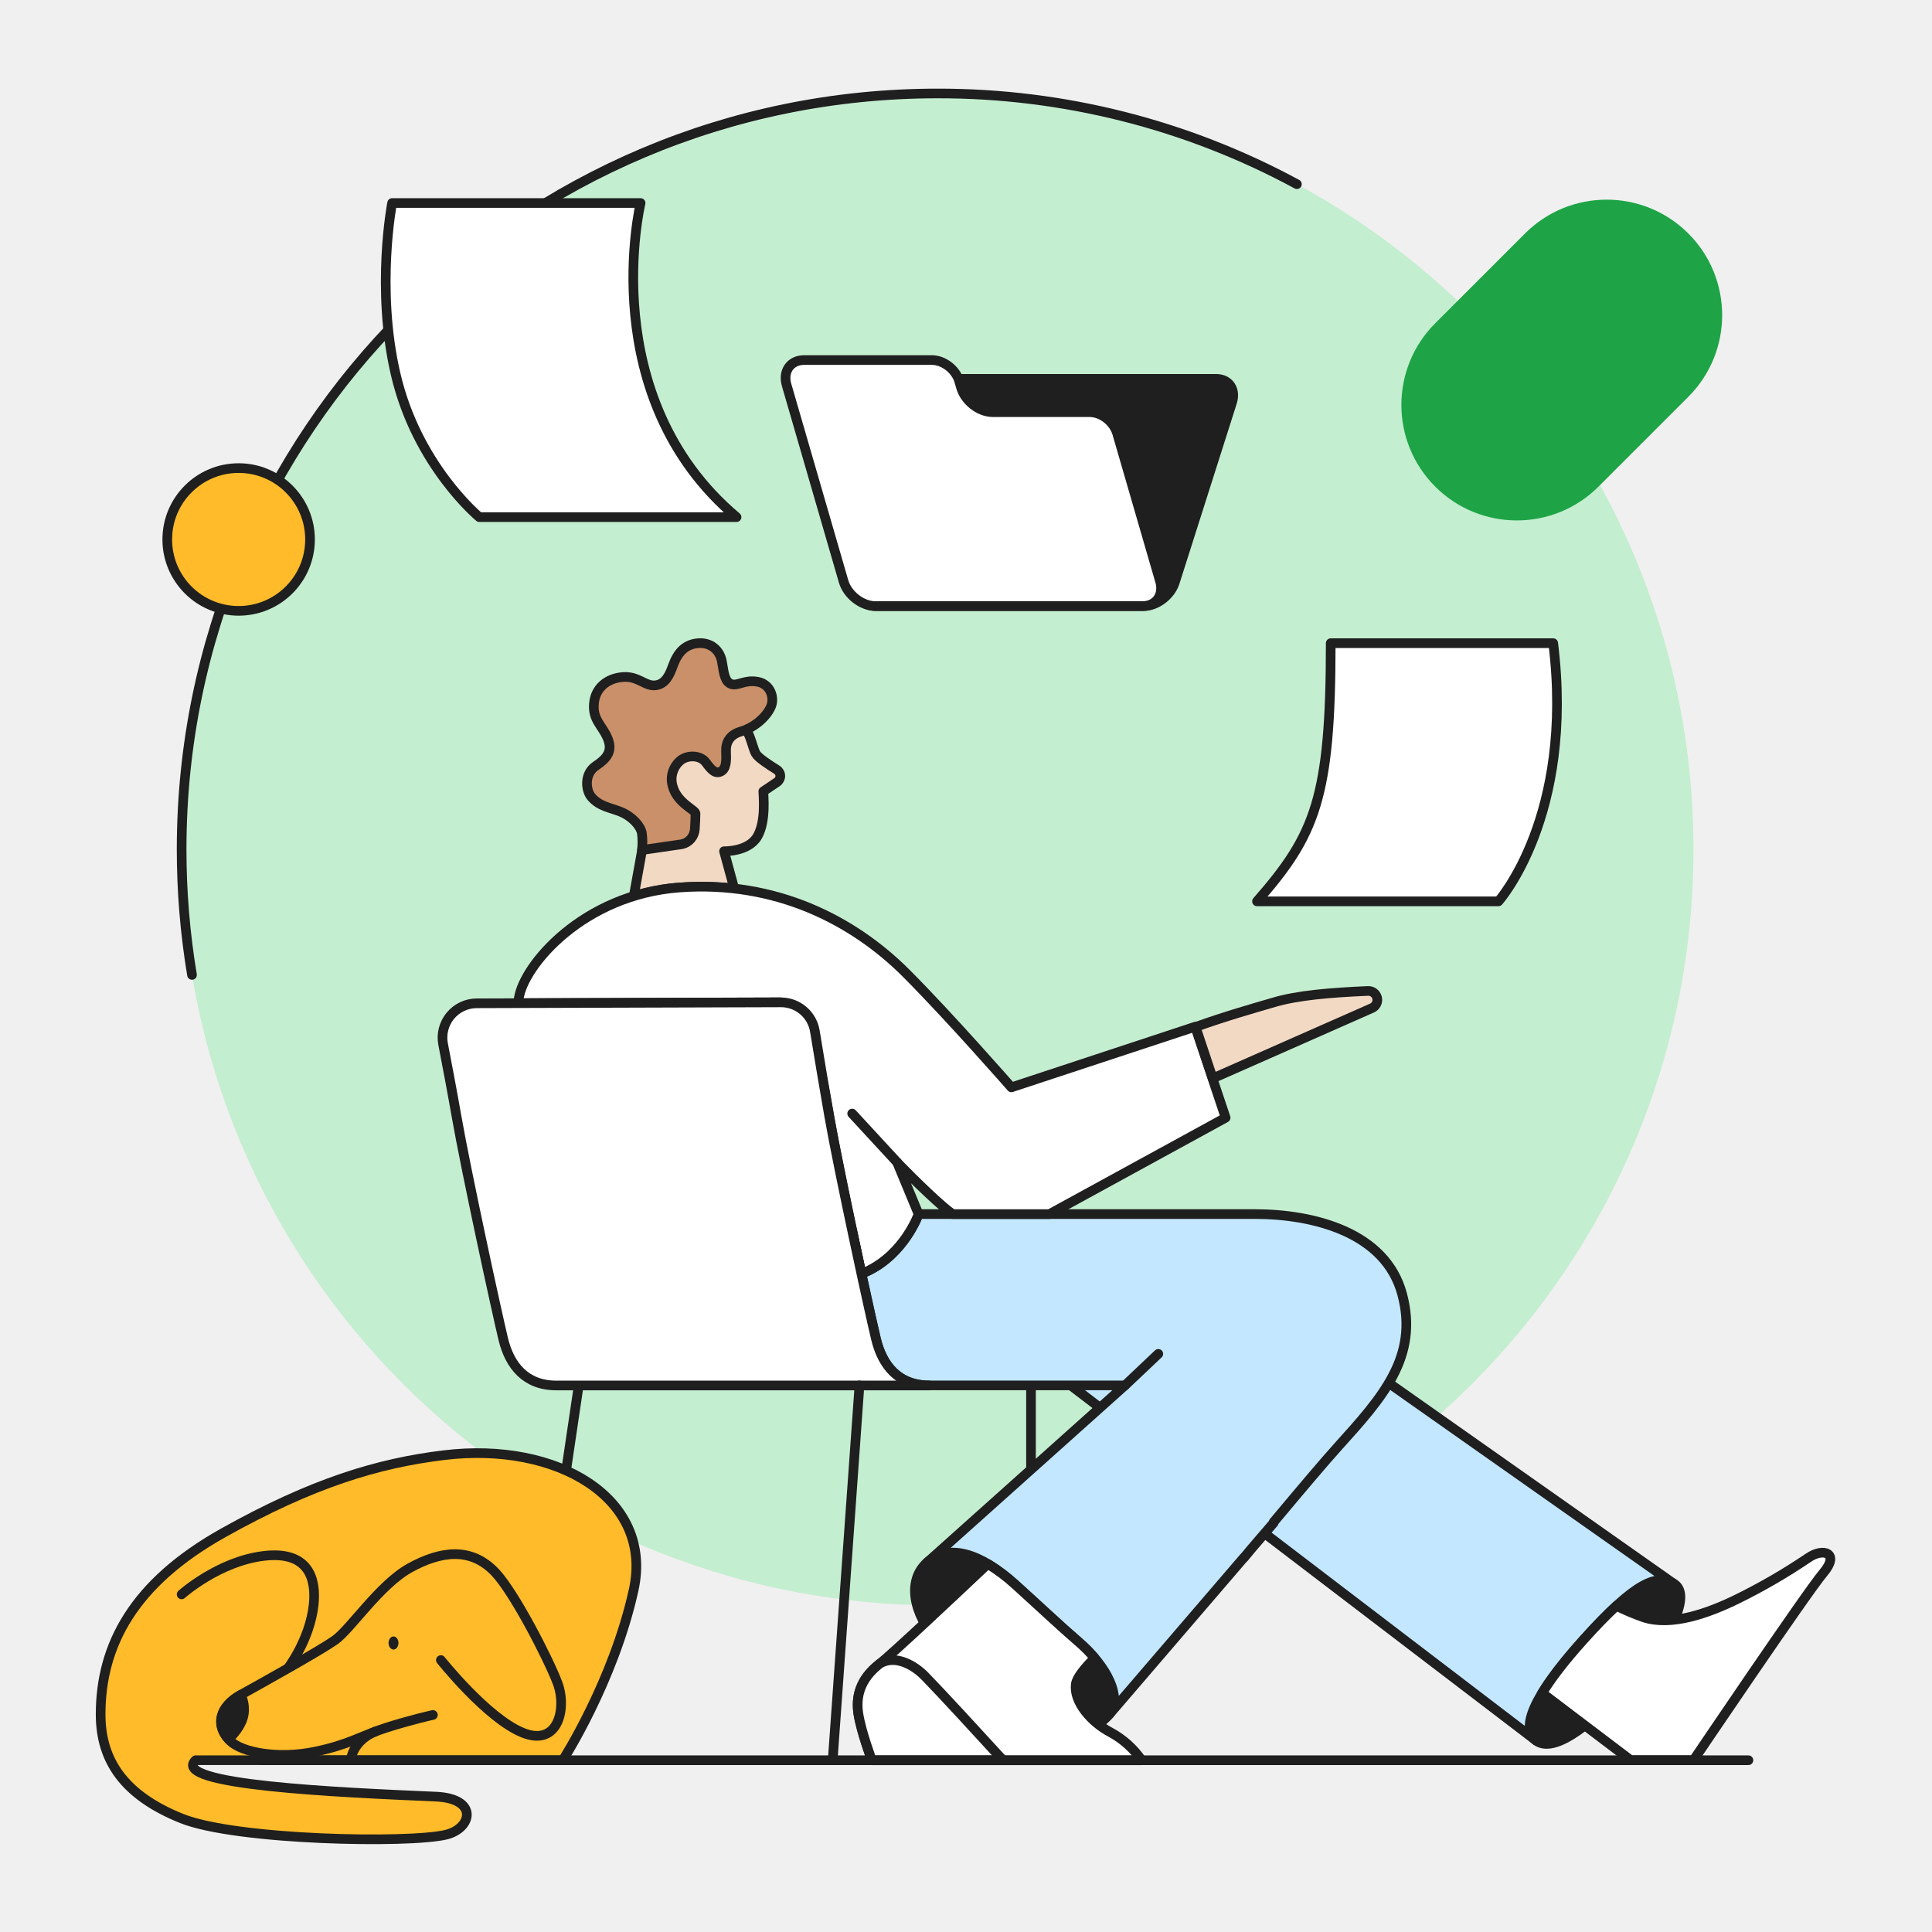
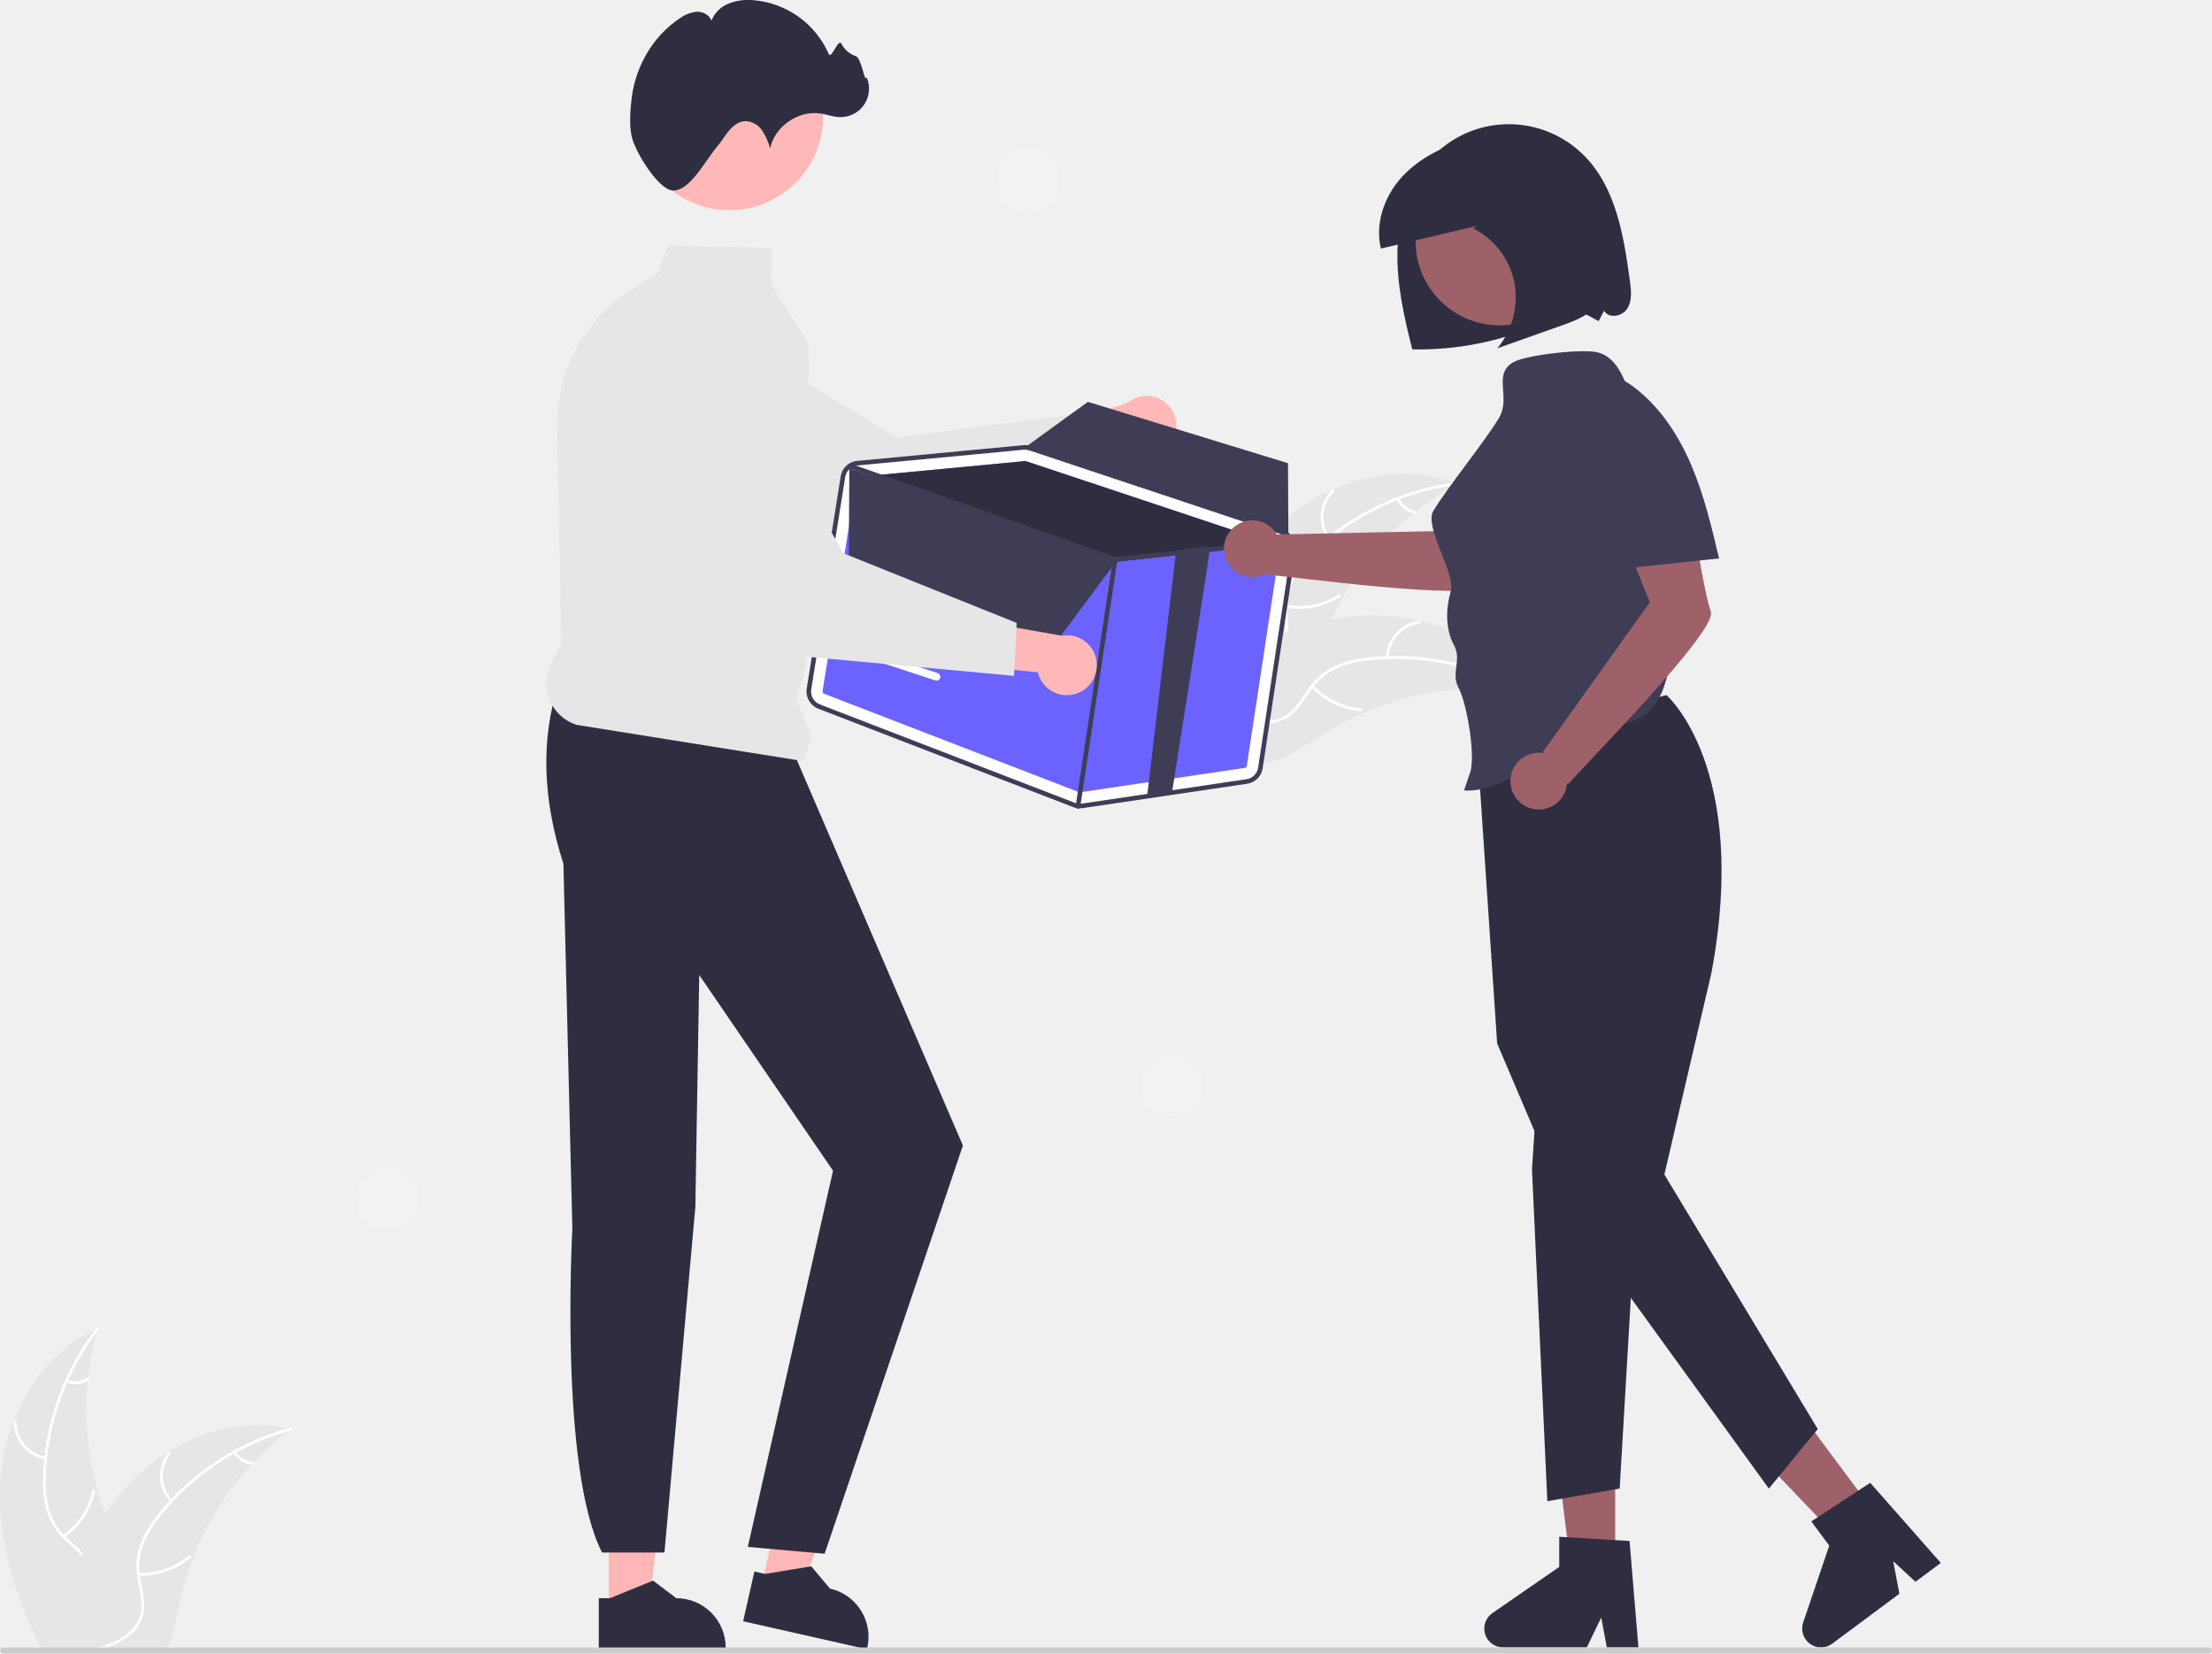
- <svg xmlns="http://www.w3.org/2000/svg" viewBox="0 0 200 200" fill="none">
-   <path d="M97.055 166.183c43.219 0 78.254-35.035 78.254-78.253 0-43.219-35.035-78.254-78.254-78.254-43.218 0-78.253 35.035-78.253 78.254 0 43.218 35.035 78.253 78.254 78.253z" fill="#C4EED0" />
-   <path d="M106.729 143.417v38.802M59.91 143.417l-5.756 38.802" stroke="#1F1F1F" stroke-linecap="round" stroke-linejoin="round" />
-   <path d="M163.878 169.791c5.541-6.176 7.637-6.793 9.361-5.869 1.724.924.37 4.865-4.445 10.161-4.814 5.297-8.175 7.33-9.79 6.097-1.615-1.234-.415-4.497 4.874-10.389z" fill="#1F1F1F" stroke="#1F1F1F" stroke-linecap="round" stroke-linejoin="round" />
-   <path d="M163.878 169.791c5.54-6.176 7.637-6.793 9.361-5.869l-51.174-36.026-15.336 12.38 52.284 39.904c-1.615-1.234-.424-4.496 4.865-10.389z" fill="#C2E7FF" stroke="#1F1F1F" stroke-linecap="round" stroke-linejoin="round" />
-   <path d="M19.876 100.924a78.892 78.892 0 0 1-1.074-12.996c0-43.219 35.035-78.252 78.254-78.252a77.903 77.903 0 0 1 37.198 9.389" stroke="#1F1F1F" stroke-linecap="round" stroke-linejoin="round" />
-   <path d="M66.66 86.943l-1.053 5.826a21.23 21.23 0 0 1 4.728-.893 30.14 30.14 0 0 1 5.672.108l-1.053-3.865s2.505.081 3.448-1.519c.926-1.57.616-4.31.616-4.68l1.41-.947a.768.768 0 0 0-.019-1.297c-.85-.533-1.928-1.231-2.17-1.666-.406-.719-.541-2.393-1.93-3.9-1.93-2.093-4.763-2.134-7.222-1.272-2.46.86-4.844 2.833-4.598 6.159.185 2.407 1.318 5 1.94 6.252.258.525.338 1.12.23 1.694z" fill="#F2D9C4" stroke="#1F1F1F" stroke-linecap="round" stroke-linejoin="round" />
-   <path d="M95.954 161.767c2.222-1.985 5.444-1.085 9.191 2.3 2.338 2.115 4.707 4.343 6.47 5.857 3.12 2.682 4.702 6.008 3.059 7.732-1.642 1.724-3.148 1.468-6.917 0-3.546-1.378-8.101-4.776-10.701-7.732-2.6-2.955-3.134-6.34-1.102-8.157z" fill="#1F1F1F" stroke="#1F1F1F" stroke-linecap="round" stroke-linejoin="round" />
-   <path d="M145.157 133.993c-1.724-6.465-9.237-8.313-15.272-8.313H95.091s-1.417 4.064-5.297 5.913c-.201.096-.407.185-.613.27.686 3.148 1.261 5.741 1.506 6.75.667 2.778 2.337 4.802 5.511 4.802h20.261l-20.505 18.352c2.222-1.986 5.444-1.085 9.19 2.3 2.339 2.115 4.708 4.342 6.471 5.857 3.016 2.593 4.592 5.785 3.213 7.552l13.935-16.232v.026l.798-.963 2.289-2.666v-.078c2.835-3.394 5.311-6.317 6.654-7.804 4.62-5.113 8.377-9.298 6.653-15.766z" fill="#C2E7FF" stroke="#1F1F1F" stroke-linecap="round" stroke-linejoin="round" />
-   <path d="M95.09 125.68l-2.222-5.358s2.593 2.71 4.804 4.619c.304.261.619.509.947.741h10.024a47732.78 47732.78 0 0 1 18.233-9.976l-3.148-9.422-19.03 6.279s-6.466-7.389-10.9-11.824c-5.457-5.457-13.487-9.605-23.463-8.867-9.976.74-16.11 8.041-16.626 11.454-.026.169-.05.343-.07.519l27.092-.087c2.941 0 4.11 6.035 5.112 11.761.637 3.639 2.15 10.853 3.333 16.344.206-.085.411-.174.613-.27 3.885-1.848 5.302-5.913 5.302-5.913z" fill="#fff" stroke="#1F1F1F" stroke-linecap="round" stroke-linejoin="round" />
-   <path d="M88.594 129.129c-.033-.152-.064-.305-.098-.457.034.152.065.307.099.457zM88.467 128.533l-.082-.382M88.346 127.973c-.022-.108-.044-.217-.068-.325.024.108.046.221.068.325zM88.217 127.354l.014.07M88.72 129.72c-.037-.185-.074-.352-.113-.53.036.182.076.358.113.53zM88.828 130.208c-.032-.137-.061-.278-.09-.417.027.139.056.28.09.417zM88.935 130.717l-.067-.304M89.167 131.795a38.216 38.216 0 0 0-.085-.397M89.046 131.235a24.551 24.551 0 0 0-.074-.34l.074.34zM92.874 120.323l-4.657-5.047" stroke="#1F1F1F" stroke-linecap="round" stroke-linejoin="round" />
-   <path d="M141.593 102.583c-3.976.174-7.276.458-9.706 1.174-2.131.628-4.868 1.387-8.118 2.552l1.774 5.324 16.466-7.27a.93.93 0 0 0 .549-1.067.932.932 0 0 0-.965-.713z" fill="#F2D9C4" stroke="#1F1F1F" stroke-linecap="round" stroke-linejoin="round" />
-   <path d="M66.456 87.993l4.122-.599a1.706 1.706 0 0 0 1.35-1.557c.037-.574.07-1.213.07-1.622 0-.37-1.852-1.067-2.34-2.75a2.53 2.53 0 0 1 .657-2.628c.74-.74 2.176-.698 2.75.082.574.78.985 1.231 1.561.944.576-.287.574-1.15.533-2.094-.04-.945.411-1.725 1.56-2.052 1.148-.328 2.509-1.297 3.08-2.547.41-.901-.017-2.342-1.354-2.592-1.337-.25-2.054.452-2.711.246-.658-.205-.782-.953-.986-2.257-.203-1.304-1.231-2.135-2.592-1.972-1.297.157-2.015.992-2.506 2.34-.328.904-.74 1.89-1.805 2.011-1.065.123-1.765-.985-3.367-.86-1.602.123-2.874 1.11-2.996 2.79-.123 1.65.82 2.176 1.394 3.49.574 1.316.043 2.093-1.19 2.915-1.234.823-1.064 2.543-.45 3.243.86.985 1.973 1.08 3.036 1.519 1.191.492 2.054 1.481 2.176 2.222a7.19 7.19 0 0 1 .008 1.728z" fill="#C99069" stroke="#1F1F1F" stroke-linecap="round" stroke-linejoin="round" />
-   <path d="M24.704 63.235a7.389 7.389 0 1 0 0-14.778 7.389 7.389 0 0 0 0 14.778z" fill="#FFBB29" stroke="#1F1F1F" stroke-linecap="round" stroke-linejoin="round" />
-   <path d="M174.423 24.524l-.002-.001c-4.473-4.473-11.725-4.473-16.198 0l-9.298 9.298c-4.473 4.473-4.473 11.725 0 16.198l.001.002c4.473 4.472 11.725 4.472 16.198 0l9.299-9.299c4.472-4.473 4.473-11.725 0-16.198z" fill="#1EA446" stroke="#1EA446" stroke-linecap="round" stroke-linejoin="round" />
-   <path d="M40.59 21.017h25.725s-4.834 20.068 9.933 32.516H49.62s-6.442-5.296-8.659-14.78c-2.083-8.918-.37-17.736-.37-17.736zM137.756 66.581h23.031c2.222 17.917-5.667 26.726-5.667 26.726h-24.996c6.03-6.896 7.632-10.715 7.632-26.726z" fill="#fff" stroke="#1F1F1F" stroke-linecap="round" stroke-linejoin="round" />
-   <path d="M118.394 62.743h-27.75c-1.337 0-2.081-1.093-1.655-2.428l5.95-18.667c.426-1.335 1.867-2.43 3.202-2.43h27.746c1.337 0 2.082 1.095 1.656 2.43l-5.937 18.667c-.436 1.335-1.876 2.428-3.212 2.428z" fill="#1F1F1F" stroke="#1F1F1F" stroke-linecap="round" stroke-linejoin="round" />
-   <path d="M102.791 42.669c-1.41 0-2.898-1.154-3.306-2.563l-.185-.643c-.352-1.209-1.617-2.19-2.828-2.19h-13.23c-1.409 0-2.222 1.151-1.818 2.56l5.902 20.349c.41 1.41 1.898 2.56 3.307 2.56h27.639c1.409 0 2.222-1.15 1.821-2.56l-4.445-15.32c-.352-1.212-1.618-2.193-2.83-2.193h-10.027zM114.981 179.339c-2.051-1.068-3.859-3.203-3.613-5 .091-.663.926-1.681 1.949-2.703a15.367 15.367 0 0 0-1.702-1.702c-1.763-1.515-4.132-3.743-6.471-5.858a18.056 18.056 0 0 0-2.888-2.176c-3.48 3.291-9.836 9.26-11.25 10.386-1.97 1.561-2.441 3.363-2.138 5.2.313 1.896 1.386 4.74 1.386 4.74h27.931a9.203 9.203 0 0 0-3.204-2.887z" fill="#fff" stroke="#1F1F1F" stroke-linecap="round" stroke-linejoin="round" />
-   <path d="M95.74 173.509c-1.1-1.126-3.051-2.259-4.657-1.296-.026.02-.053.044-.078.061-1.97 1.561-2.44 3.363-2.136 5.2.312 1.896 1.385 4.741 1.385 4.741h13.574c-2.345-2.565-6.361-6.939-8.087-8.706zM187.161 161.286a61.646 61.646 0 0 1-7.267 4.22c-3.079 1.52-6.887 2.856-9.729 1.926a23.842 23.842 0 0 1-2.832-1.195c-.977.9-2.113 2.063-3.45 3.554-1.95 2.172-3.333 3.985-4.24 5.474l9.166 6.947h6.504s11.726-17.371 13.45-19.404c1.724-2.034-.006-2.643-1.602-1.522z" fill="#fff" stroke="#1F1F1F" stroke-linecap="round" stroke-linejoin="round" />
-   <path d="M10.417 177.476c0-7.211 3.448-13.615 12.685-18.789 9.237-5.174 16.028-7.222 22.848-8.048 11.761-1.435 21.737 4.477 19.644 13.961-2.092 9.483-7.335 17.616-7.335 17.616H20.252c-2.722 2.58 14.88 3.334 24.86 3.771 4.444.185 3.773 3.283 1.066 3.939-3.815.926-21.757.583-27.376-1.68-6.017-2.415-8.385-6.055-8.385-10.77z" fill="#FFBB29" stroke="#1F1F1F" stroke-linecap="round" stroke-linejoin="round" />
-   <path d="M180.998 182.219H27.044" stroke="#1F1F1F" stroke-linecap="round" stroke-linejoin="round" />
-   <path d="M18.802 165.052s3.807-3.417 8.489-3.983c4.681-.567 5.483 2.376 5.172 5.113-.411 3.609-2.674 6.539-2.674 6.539" fill="#FFBB29" />
-   <path d="M18.802 165.052s3.807-3.417 8.489-3.983c4.681-.567 5.483 2.376 5.172 5.113-.411 3.609-2.674 6.539-2.674 6.539" stroke="#1F1F1F" stroke-linecap="round" stroke-linejoin="round" />
-   <path d="M45.64 171.85s4.804 6.052 8.499 7.53c3.694 1.477 4.557-2.593 3.572-5.174-.985-2.582-4.444-9.282-6.404-11.393-2.546-2.73-5.714-2.241-8.857-.515-3.143 1.726-6.169 6.367-7.778 7.493-1.61 1.126-7.513 4.415-9.73 5.646-2.216 1.232-2.725 3.148-1.153 4.743 1.276 1.296 5.104 1.909 8.731 1.17 3.628-.739 4.861-1.667 7.448-2.494 2.587-.828 4.845-1.324 4.845-1.324" fill="#FFBB29" />
-   <path d="M45.64 171.85s4.804 6.052 8.499 7.53c3.694 1.477 4.557-2.593 3.572-5.174-.985-2.582-4.444-9.282-6.404-11.393-2.546-2.73-5.714-2.241-8.857-.515-3.143 1.726-6.169 6.367-7.778 7.493-1.61 1.126-7.513 4.415-9.73 5.646-2.216 1.232-2.725 3.148-1.153 4.743 1.276 1.296 5.104 1.909 8.731 1.17 3.628-.739 4.861-1.667 7.448-2.494 2.587-.828 4.845-1.324 4.845-1.324" stroke="#1F1F1F" stroke-linecap="round" stroke-linejoin="round" />
-   <path d="M36.363 181.965s.25-1.817 2.522-2.73l-2.522 2.73z" fill="#FFBB29" />
-   <path d="M36.363 181.965s.25-1.817 2.522-2.73" stroke="#1F1F1F" stroke-linecap="round" stroke-linejoin="round" />
-   <path d="M23.643 180.02a5.185 5.185 0 0 0 1.296-1.667c.74-1.435 0-2.915 0-2.915-2.133 1.191-2.68 3.021-1.296 4.582z" fill="#1F1F1F" stroke="#1F1F1F" stroke-linecap="round" stroke-linejoin="round" />
-   <path d="M40.735 170.759c.283 0 .513-.304.513-.678 0-.374-.23-.678-.513-.678-.283 0-.513.304-.513.678 0 .374.23.678.513.678z" fill="#1F1F1F" />
-   <path d="M90.68 138.609c-.669-2.778-3.843-17.367-4.845-23.094a809.951 809.951 0 0 1-1.481-8.776 3.552 3.552 0 0 0-3.519-2.976l-31.481.098a3.555 3.555 0 0 0-3.482 4.235c.424 2.194.943 4.932 1.378 7.419 1.002 5.727 4.174 20.322 4.843 23.094.668 2.772 2.33 4.815 5.501 4.815h38.604c-3.174 0-4.844-2.037-5.518-4.815z" fill="#fff" stroke="#1F1F1F" stroke-linecap="round" stroke-linejoin="round" />
-   <path d="M88.972 143.417L86.2 182.219M116.461 143.416l3.448-3.263" stroke="#1F1F1F" stroke-linecap="round" stroke-linejoin="round" />
+ <svg xmlns="http://www.w3.org/2000/svg" width="862.703" height="644.786" viewBox="0 0 862.703 644.786" role="img" artist="Katerina Limpitsouni" source="https://undraw.co/">
+   <polygon points="629.943 612.644 612.777 612.644 604.608 546.435 629.943 546.435 629.943 612.644" fill="#9e616a" />
+   <path d="M807.651,769.992H795.341l-2.197-11.622-5.628,11.622H754.867A7.339,7.339,0,0,1,750.697,756.614l26.072-18.007v-11.749l27.424,1.637Z" transform="translate(-168.6484 -127.607)" fill="#2f2e41" />
+   <polygon points="731.923 590.981 718.148 601.224 672.085 552.969 692.415 537.851 731.923 590.981" fill="#9e616a" />
+   <path d="M925.588,737.048,915.71,744.393l-8.698-8.015,2.419,12.684-26.199,19.482a7.339,7.339,0,0,1-11.33-8.247l10.177-30.007-7.011-9.428,22.983-15.051Z" transform="translate(-168.6484 -127.607)" fill="#2f2e41" />
+   <path d="M818.576,398.647s32.569,28.138,17.542,108.352l-18.345,78.597,59.829,99.256-19.077,23.208-77.78-107.433-28.185-66.114L744.652,416.843Z" transform="translate(-168.6484 -127.607)" fill="#2f2e41" />
+   <polygon points="599.447 425.746 597.488 456.084 603.483 585.365 631.692 580.452 637.083 488.406 599.447 425.746" fill="#2f2e41" />
+   <polygon points="237.445 628.211 252.796 628.21 260.098 569.001 237.443 569.002 237.445 628.211" fill="#ffb6b6" />
+   <path d="M402.178,750.806l4.321-0,16.869-6.86,9.041,6.859H432.41A19.266,19.266,0,0,1,451.675,770.07v.626l-49.497.002Z" transform="translate(-168.6484 -127.607)" fill="#2f2e41" />
+   <polygon points="296.932 618.538 311.905 621.918 332.071 565.772 309.972 560.782 296.932 618.538" fill="#ffb6b6" />
+   <path d="M462.865,740.393l4.215.952,17.966-2.976,7.308,8.682.001 0a19.266,19.266,0,0,1,14.549,23.036l-.138.611L458.484,759.797Z" transform="translate(-168.6484 -127.607)" fill="#2f2e41" />
+   <path d="M386.652,393.843c-7.197,21.706-6.436,45.268,1.73,70.556l3.491,142.378S386.671,700.146,403.454,733.002h24.34l12.051-134.751,1.513-90.446,52.182,76.306L460.305,730.799l29.957,2.678,53.934-159.191L477.652,419.843Z" transform="translate(-168.6484 -127.607)" fill="#2f2e41" />
+   <path d="M667.346,332.015c18.617-16.777,46.309-25.212,69.537-15.805a115.466,115.466,0,0,0-51.888,59.935c-3.698,9.838-6.786,21.166-15.882,26.433-5.659,3.278-12.7,3.438-19.046,1.856-6.346-1.582-12.162-4.754-17.899-7.894l-1.632-.037C637.864,372.537,648.729,348.791,667.346,332.015Z" transform="translate(-168.6484 -127.607)" fill="#e6e6e6" />
+   <path d="M736.753,316.719A98.692,98.692,0,0,0,681.847,342.65a42.5,42.5,0,0,0-8.345,10.377,24.376,24.376,0,0,0-2.818,12.516c.101,4.058.673,8.198-.214,12.21a14.925,14.925,0,0,1-7.425,9.689c-4.546,2.613-9.759,3.437-14.886,4.065-5.692.698-11.615,1.332-16.542,4.525-.597.387-1.162-.562-.566-.948,8.572-5.555,19.42-3.534,28.637-7.241,4.301-1.73,8.107-4.766,9.454-9.357,1.178-4.015.591-8.284.454-12.392a26.011,26.011,0,0,1,2.299-12.34,39.29,39.29,0,0,1,7.916-10.659,95.749,95.749,0,0,1,24.333-17.42A100.443,100.443,0,0,1,736.743,315.615c.703-.091.709,1.015.01,1.105Z" transform="translate(-168.6484 -127.607)" fill="#fff" />
+   <path d="M686.447,337.791a14.807,14.807,0,0,1,1.632-19.104c.506-.499,1.305.265.798.764a13.711,13.711,0,0,0-1.482,17.774c.415.577-.536,1.14-.948.566Z" transform="translate(-168.6484 -127.607)" fill="#fff" />
+   <path d="M670.362,363.491a28.539,28.539,0,0,0,20.394-4.083c.598-.385,1.164.564.566.948a29.685,29.685,0,0,1-21.23,4.206c-.701-.126-.427-1.197.27-1.071Z" transform="translate(-168.6484 -127.607)" fill="#fff" />
+   <path d="M714.447,321.948a8.381,8.381,0,0,0,6.269,4.894c.702.117.427,1.188-.27,1.071a9.392,9.392,0,0,1-6.947-5.399.571.571,0,0,1,.191-.757.555.555,0,0,1,.757.191Z" transform="translate(-168.6484 -127.607)" fill="#fff" />
+   <path d="M762.461,397.115c-.44-.061-.881-.122-1.328-.176a110.379,110.379,0,0,0-17.882-.908c-.462.007-.931.021-1.392.041a116.365,116.365,0,0,0-41.75,9.61,113.005,113.005,0,0,0-15.163,8.056c-6.688,4.234-13.602,9.358-21.078,11.085a19.386,19.386,0,0,1-2.362.421l-30.889-26.745c-.04-.096-.086-.185-.126-.282l-1.282-1.011c.239-.176.49-.353.729-.528.138-.102.283-.199.421-.301.094-.066.189-.133.27-.198.031-.022.063-.044.088-.059.081-.065.164-.117.239-.176q2.103-1.49,4.235-2.955c.006-.007.006-.007.019-.008a166.157,166.157,0,0,1,34.601-18.599c.367-.139.739-.285,1.12-.411a107.831,107.831,0,0,1,16.939-4.767,95.329,95.329,0,0,1,9.553-1.334,79.272,79.272,0,0,1,24.723,1.752c16.143,3.743,30.91,12.608,39.656,26.433C762.027,396.406,762.244,396.754,762.461,397.115Z" transform="translate(-168.6484 -127.607)" fill="#e6e6e6" />
+   <path d="M762.052,397.446a98.692,98.692,0,0,0-59.452-12.353A42.5,42.5,0,0,0,689.69,388.354a24.376,24.376,0,0,0-9.785,8.297c-2.363,3.301-4.398,6.951-7.522,9.62a14.925,14.925,0,0,1-11.761,3.266c-5.203-.651-9.862-3.132-14.333-5.717-4.965-2.87-10.076-5.93-15.932-6.347-.71-.051-.59-1.149.119-1.098,10.189.726,17.633,8.871,27.225,11.46,4.476,1.208,9.343,1.075,13.182-1.779,3.358-2.496,5.459-6.258,7.823-9.621a26.011,26.011,0,0,1,9.265-8.469,39.29,39.29,0,0,1,12.738-3.745,95.749,95.749,0,0,1,29.917.742,100.443,100.443,0,0,1,32.085,11.596c.616.351-.045,1.237-.657.888Z" transform="translate(-168.6484 -127.607)" fill="#fff" />
+   <path d="M709.199,383.983a14.807,14.807,0,0,1,12.805-14.271c.705-.093.883.997.177,1.091a13.711,13.711,0,0,0-11.884,13.299c-.016.711-1.114.588-1.098-.119Z" transform="translate(-168.6484 -127.607)" fill="#fff" />
+   <path d="M680.883,394.819a28.539,28.539,0,0,0,18.742,9.018c.709.053.59,1.151-.119,1.098a29.685,29.685,0,0,1-19.483-9.424c-.484-.523.38-1.212.861-.692Z" transform="translate(-168.6484 -127.607)" fill="#fff" />
+   <path d="M741.094,388.191a8.381,8.381,0,0,0,2.058,7.682c.49.516-.374,1.205-.861.692a9.392,9.392,0,0,1-2.296-8.493.571.571,0,0,1,.609-.49.555.555,0,0,1,.49.609Z" transform="translate(-168.6484 -127.607)" fill="#fff" />
+   <path d="M219.922,754.743c-1.45,5.44-5.26,9.97-9.86,13.27-.75.54-1.52,1.04-2.3,1.51-.24.14-.48.29-.73.42q-.405.24-.81.45h-21.63c-.39-.79-.77-1.59-1.15-2.38-9.27-19.48-15.78-40.5-14.67-61.91a79.254,79.254,0,0,1,5.17-24.25c5.94-15.47,16.78-28.86,31.69-35.6.37-.17.76-.34,1.14-.5-.12.43-.24.85-.36,1.28a110.785,110.785,0,0,0-3.38,17.59c-.06.46-.11.92-.15,1.39a116.054,116.054,0,0,0,3.72,42.69c.01.03.02.07.03.1q1.275,4.605,2.96,9.07c.88,2.35,1.83,4.67,2.87,6.95C216.802,734.393,222.622,744.593,219.922,754.743Z" transform="translate(-168.6484 -127.607)" fill="#e6e6e6" />
+   <path d="M207.042,646.203c-.21.28-.42.55-.63.83a98.129,98.129,0,0,0-11.12,18.76c-.16.33-.31.66-.44,1a97.814,97.814,0,0,0-7.82,29.24,1.49,1.49,0,0,0-.02.21c-.25,2.36-.4,4.74-.46,7.12a42.48,42.48,0,0,0,1.43,13.24,23.769,23.769,0,0,0,5.46,9.42c.25.27.5.54.77.8.2.21.42.42.63.62,2.02,1.93,4.23,3.72,6.13,5.79a21.432,21.432,0,0,1,2.35,3,14.904,14.904,0,0,1,1.6,12.1c-1.36,5.06-4.47,9.33-7.65,13.4-1.59,2.04-3.23,4.1-4.65,6.28-.52.78-1,1.57-1.44,2.38h-1.26c.42-.81.88-1.6,1.38-2.38,3.65-5.75,8.84-10.69,11.53-17.02,1.82-4.27,2.37-9.11.07-13.3a17.682,17.682,0,0,0-2.43-3.38c-1.83-2.07-4.02-3.84-6.01-5.71-.5-.47-.99-.95-1.46-1.45a24.964,24.964,0,0,1-5.64-8.9,39.23,39.23,0,0,1-1.94-13.13c0-2.84.15-5.7.43-8.54.03-.36.07-.73.11-1.1a100.767,100.767,0,0,1,19.67-49.23c.2-.28.41-.55.62-.82C206.682,644.873,207.472,645.653,207.042,646.203Z" transform="translate(-168.6484 -127.607)" fill="#fff" />
+   <path d="M186.365,696.678a14.807,14.807,0,0,1-12.354-14.663.553.553,0,0,1,1.105-.024,13.711,13.711,0,0,0,11.52,13.616c.701.114.427,1.185-.27,1.071Z" transform="translate(-168.6484 -127.607)" fill="#fff" />
+   <path d="M193.164,726.224a28.539,28.539,0,0,0,11.533-17.308c.151-.695,1.222-.424,1.071.27a29.685,29.685,0,0,1-12.038,17.986c-.585.406-1.148-.544-.566-.948Z" transform="translate(-168.6484 -127.607)" fill="#fff" />
+   <path d="M194.961,665.676a8.381,8.381,0,0,0,7.893-.972c.579-.414,1.142.538.566.948a9.392,9.392,0,0,1-8.73,1.094.571.571,0,0,1-.4-.671.555.555,0,0,1,.671-.4Z" transform="translate(-168.6484 -127.607)" fill="#fff" />
+   <path d="M282.062,684.873c-.35.27-.71.54-1.06.82a110.362,110.362,0,0,0-13.29,12c-.32.33-.64.67-.95,1.01l-.01.01a116.347,116.347,0,0,0-22.66,36.14l-.03.09c-.01.03-.02.05-.03.08a114.443,114.443,0,0,0-5.03,16.42c-1.22,5.46-2.22,11.31-4.13,16.57-.29.81-.61,1.61-.95,2.38h-44.46c.15-.79.31-1.59.47-2.38a160.302,160.302,0,0,1,10.54-33.7c.16-.36.32-.72.5-1.08a108.305,108.305,0,0,1,8.61-15.35.01.01,0,0,1,.01-.01,94.956,94.956,0,0,1,5.8-7.69,79.119,79.119,0,0,1,18.72-16.24c.04-.03.09-.05.13-.08,14.04-8.71,30.68-12.86,46.59-9.27h.01C281.252,684.683,281.652,684.773,282.062,684.873Z" transform="translate(-168.6484 -127.607)" fill="#e6e6e6" />
+   <path d="M282.012,685.403c-.34.09-.68.19-1.01.29a98.589,98.589,0,0,0-20.17,8.27c-.32.17-.64.35-.96.53a98.255,98.255,0,0,0-23.79,18.59.035.035,0,0,0-.01.02c-.08.08-.17.17-.24.25-1.6,1.72-3.14,3.51-4.6,5.35a42.769,42.769,0,0,0-6.82,11.43,23.674,23.674,0,0,0-1.31,10.81c.03.37.08.73.13,1.1.04.29.08.58.13.88.66,4.01,1.8,8.03,1.48,12.12a14.909,14.909,0,0,1-6.01,10.63,23.794,23.794,0,0,1-3.68,2.34,36.852,36.852,0,0,1-5.77,2.38h-3.93c.53-.15,1.05-.3,1.58-.45a48.212,48.212,0,0,0,5.53-1.93,26.912,26.912,0,0,0,3-1.48c4.02-2.31,7.37-5.85,8.07-10.58.61-4.14-.57-8.28-1.27-12.33-.12-.7-.23-1.39-.29-2.08a24.439,24.439,0,0,1,.85-10.46,39.062,39.062,0,0,1,6.36-11.66,83.355,83.355,0,0,1,5.48-6.55q.36-.405.75-.81a100.901,100.901,0,0,1,24.21-18.73h.01a99.288,99.288,0,0,1,21.1-8.74h.01c.33-.1.67-.2,1-.29C282.532,684.123,282.692,685.213,282.012,685.403Z" transform="translate(-168.6484 -127.607)" fill="#fff" />
+   <path d="M235.116,713.252a14.807,14.807,0,0,1-1.036-19.145c.432-.564,1.329.081.896.646A13.711,13.711,0,0,0,235.977,712.56c.491.514-.372,1.203-.861.692Z" transform="translate(-168.6484 -127.607)" fill="#fff" />
+   <path d="M222.755,740.937a28.539,28.539,0,0,0,19.629-6.876c.539-.464,1.231.397.692.861a29.685,29.685,0,0,1-20.441,7.113c-.712-.028-.589-1.126.119-1.098Z" transform="translate(-168.6484 -127.607)" fill="#fff" />
+   <path d="M260.644,693.674a8.381,8.381,0,0,0,6.888,3.977c.712.019.588,1.117-.119,1.098a9.392,9.392,0,0,1-7.629-4.382.571.571,0,0,1,.084-.776.555.555,0,0,1,.776.084Z" transform="translate(-168.6484 -127.607)" fill="#fff" />
+   <path d="M625.031,300.737a11.599,11.599,0,0,1-17.767.838l-37.8,16.44,3.682-21.102,35.331-12.377a11.662,11.662,0,0,1,16.554,16.201Z" transform="translate(-168.6484 -127.607)" fill="#ffb8b8" />
+   <path d="M599.806,307.325l-87.798,39.108-.188-.067-100.067-35.659a32.96,32.96,0,0,1-14.782-42.756h0a32.924,32.924,0,0,1,46.987-14.637l74.469,44.859,72.211-9.359Z" transform="translate(-168.6484 -127.607)" fill="#e6e6e6" />
+   <path d="M1031.352,771.203a1.187,1.187,0,0,1-1.19,1.19h-860.29a1.19,1.19,0,0,1,0-2.38h860.29A1.187,1.187,0,0,1,1031.352,771.203Z" transform="translate(-168.6484 -127.607)" fill="#ccc" />
+   <path d="M481.992,424.404l-88.506-14.157a16.893,16.893,0,0,1-9.956-23.646l4.014-8.028-1.559-84.347A62.482,62.482,0,0,1,416.322,239.572l8.631-5.161,4.362-11.077,40.22.981.117,14.527,14.404,22.968-0.0.095-.904,125.014-3.97,12.901,6.002,15.006Z" transform="translate(-168.6484 -127.607)" fill="#e6e6e6" />
+   <circle cx="284.459" cy="45.41" r="36.544" fill="#ffb8b8" />
+   <path d="M415.054,180.984c-1.09-4.592-.59-11.053.026-15.677,1.615-12.121,8.346-23.645,18.573-30.47a13.38,13.38,0,0,1,6.665-2.648c2.419-.101,5.042,1.194,5.785,3.499a11.993,11.993,0,0,1,6.766-6.709,21.136,21.136,0,0,1,9.631-1.297,35.197,35.197,0,0,1,29.363,20.989c.976,2.319,3.702-6.246,4.939-4.055a9.741,9.741,0,0,0,5.524,4.853c2.423.676,3.408,10.66,4.361,8.332a11.098,11.098,0,0,1-10.611,15.475c-2.466-.092-4.825-.999-7.262-1.39-8.715-1.396-17.96,4.923-19.823,13.551a23.987,23.987,0,0,0-3.156-7.021,8.119,8.119,0,0,0-6.513-3.579c-2.48.093-4.659,1.714-6.268,3.603s-2.817,4.093-4.438,5.972c-4.755,5.513-11.187,18.37-17.965,17.432C425.303,201.103,416.542,187.253,415.054,180.984Z" transform="translate(-168.6484 -127.607)" fill="#2f2e41" />
+   <path d="M674.012,342.148a7.133,7.133,0,0,0-4.807-7.854l-98.413-32.777a7.132,7.132,0,0,0-2.933-.337l-24.667,2.333-14.154,1.343-26.119,2.468a7.155,7.155,0,0,0-6.384,5.99l-13.261,82.838a7.186,7.186,0,0,0,4.484,7.796l99.44,38.384a6.947,6.947,0,0,0,1.446.388,7.136,7.136,0,0,0,2.176.016l64.255-9.523a7.121,7.121,0,0,0,6.023-5.999Z" transform="translate(-168.6484 -127.607)" fill="#fff" />
+   <path d="M490.013,398.11l99.44,38.382a.897.897,0,0,0,.457.054l64.247-9.522a.883.883,0,0,0,.755-.752l12.92-85.067a.905.905,0,0,0-.599-.982l-.662-.224-97.758-32.546a.678.678,0,0,0-.137-.033.887.887,0,0,0-.23-.012l-60.164,5.693-4.774.448a.903.903,0,0,0-.795.748l-13.259,82.834A.897.897,0,0,0,490.013,398.11Z" transform="translate(-168.6484 -127.607)" fill="#6c63ff" />
+   <path d="M508.282,313.102l60.164-5.693a.887.887,0,0,1,.23.012.678.678,0,0,1,.137.033l97.758,32.546-25.787,2.73-9.65,1.017-27.46,2.901a1.939,1.939,0,0,1-.241-.003c-.049-.015-.098-.029-.156-.045Z" transform="translate(-168.6484 -127.607)" fill="#2f2e41" />
+   <path d="M487.758,403.952l99.44,38.382a6.722,6.722,0,0,0,1.45.38,7.224,7.224,0,0,0,2.177.027l64.247-9.522a7.135,7.135,0,0,0,6.028-6.004l12.91-85.068a7.19,7.19,0,0,0-.418-3.717c-.065-.157-.131-.314-.207-.462a6.99,6.99,0,0,0-2.264-2.698,7.138,7.138,0,0,0-1.916-.977l-.117-.041-98.292-32.738a8.955,8.955,0,0,0-1.227-.298,7.086,7.086,0,0,0-1.715-.033l-24.663,2.325-14.153,1.35L502.917,307.326a7.092,7.092,0,0,0-3.019.997,1.329,1.329,0,0,0-.202.121,1.192,1.192,0,0,0-.13.098,7.148,7.148,0,0,0-3.027,4.764l-13.27,82.843A7.194,7.194,0,0,0,487.758,403.952Zm10.542-90.357a5.3,5.3,0,0,1,1.27-2.671,4.651,4.651,0,0,1,.676-.659,5.317,5.317,0,0,1,2.324-1.084,4.059,4.059,0,0,1,.509-.072l43.985-4.155,20.965-1.995c.142-.017.273-.014.404-.022a5.007,5.007,0,0,1,.948.07,4.145,4.145,0,0,1,.845.201l98.408,32.779c.078.028.146.054.223.082a5.218,5.218,0,0,1,2.273,1.654,5.259,5.259,0,0,1,1.121,4.145l-12.921,85.077a5.349,5.349,0,0,1-4.509,4.502l-64.257,9.521a5.413,5.413,0,0,1-2.723-.31l-99.441-38.372a5.402,5.402,0,0,1-3.359-5.846Z" transform="translate(-168.6484 -127.607)" fill="#3f3d56" />
+   <path d="M499.352,308.994a.877.877,0,0,1,.268-.386,1.051,1.051,0,0,1,.129-.088c.042-.016.084-.042.126-.058a.873.873,0,0,1,.624-.011l2.07.73,101.116,35.669,23.665-2.5,13.243-1.397,28.029-2.967,2.506-.263.487-.054a.904.904,0,0,1,.952.654.739.739,0,0,1,.026.143.893.893,0,0,1-.55.922.988.988,0,0,1-.248.067l-3.409.357-27.603,2.918-9.65,1.017-27.46,2.901a1.939,1.939,0,0,1-.241-.003c-.049-.015-.098-.029-.156-.045L500.245,310.265l-.35-.124a.67.67,0,0,1-.219-.121A.91.91,0,0,1,499.352,308.994Z" transform="translate(-168.6484 -127.607)" fill="#3f3d56" />
+   <path d="M588.919,442.975a.894.894,0,0,1-.743-1.016l14.517-96.334a.894.894,0,0,1,1.017-.751l.008.001a.894.894,0,0,1,.743,1.016l-14.517,96.334a.894.894,0,0,1-1.017.751Z" transform="translate(-168.6484 -127.607)" fill="#3f3d56" />
+   <path d="M625.716,436.863l-9.655,1.019,11.293-95.535s12.895-2.335,13.24-1.398C640.806,341.508,625.808,436.251,625.716,436.863Z" transform="translate(-168.6484 -127.607)" fill="#3f3d56" />
+   <polygon points="331.25 182.533 330.99 226.1 408.116 255.488 435.813 218.284 331.25 182.533" fill="#3f3d56" />
+   <path d="M671.131,337.725a5.301,5.301,0,0,0-2.497-1.737l-98.406-32.778a5.106,5.106,0,0,0-.848-.207,5.009,5.009,0,0,0-.951-.071l.16-.997.985-.713,23.368-16.919,78.041,23.917.135,27.052Z" transform="translate(-168.6484 -127.607)" fill="#3f3d56" />
+   <path d="M503.829,380.08a1.513,1.513,0,0,1,.326.068l30.194,9.917a1.5,1.5,0,0,1-.936,2.851l-30.194-9.917a1.5,1.5,0,0,1,.61-2.919Z" transform="translate(-168.6484 -127.607)" fill="#fff" />
+   <circle cx="457.003" cy="423.236" r="12" fill="#f2f2f2" />
+   <circle cx="151.003" cy="467.236" r="12" fill="#f2f2f2" />
+   <circle cx="401.003" cy="70.236" r="12" fill="#f2f2f2" />
+   <path d="M589.34,397.729A11.599,11.599,0,0,1,573.433,389.771L532.421,385.628l13.53-16.606,36.871,6.481a11.662,11.662,0,0,1,6.518,22.226Z" transform="translate(-168.6484 -127.607)" fill="#ffb8b8" />
+   <path d="M564.115,391.141l-95.708-8.818-.131-.151L398.425,302.135a32.96,32.96,0,0,1,8.013-44.523h0a32.924,32.924,0,0,1,48.144,10.209l43.022,75.544,67.565,27.147Z" transform="translate(-168.6484 -127.607)" fill="#e6e6e6" />
+   <path d="M804.339,237.224c-2.377-17.434-5.358-36.152-17.654-48.737a41.35,41.35,0,0,0-59.744.618c-8.951,9.549-12.904,22.957-13.265,36.04s2.552,26.021,5.784,38.703a119.29,119.29,0,0,0,49.786-9.799c3.926-1.704,7.789-3.631,11.937-4.686,4.148-1.056,7.105,1.601,10.963,3.453l2.118-4.055c1.734,3.227,7.102,2.27,9.05-.832C805.26,244.826,804.834,240.853,804.339,237.224Z" transform="translate(-168.6484 -127.607)" fill="#2f2e41" />
+   <path d="M736.532,334.532l-69.876,1.494a11.055,11.055,0,1,0-4.94,15.574c9.268.527,81.772,10.817,86.097,4.185,4.39-6.731,27.824-30.486,27.824-30.486l-18.013-25.644Z" transform="translate(-168.6484 -127.607)" fill="#9e616a" />
+   <circle cx="584.911" cy="94.035" r="32.83" fill="#9e616a" />
+   <path d="M599.361,299.184" transform="translate(-168.6484 -127.607)" fill="#6c63ff" />
+   <path d="M806.142,284.811c-3.869-7.7-5.749-17.212-13.997-19.708-5.57-1.686-28.097.84-33.173,3.686-8.444,4.733-.792,13.602-5.773,21.902-5.415,9.023-20.132,27.13-25.547,36.152-3.723,6.203,8.817,24.409,6.804,31.358-2.013,6.948-2.11,14.747,1.32,21.117,3.069,5.701-1.371,10.745,1.715,16.437,3.21,5.92,7.148,28.053,4.161,34.088l-2,6c19.847,1.166,36.535-22.544,56.258-25.042,4.899-.62,9.986-1.431,14.023-4.274,5.946-4.189,8.297-11.789,9.766-18.913A159.326,159.326,0,0,0,806.142,284.811Z" transform="translate(-168.6484 -127.607)" fill="#3f3d56" />
+   <path d="M835.898,366.112c-2.764-7.546-7.769-40.537-7.769-40.537l-31.324-.918,15.314,37.772-41.79,58.503s.077.129.218.358a11.052,11.052,0,1,0,9.27,11.745.763.763,0,0,0,.958-.164C785.425,427.035,838.662,373.658,835.898,366.112Z" transform="translate(-168.6484 -127.607)" fill="#9e616a" />
+   <path d="M839.083,345.277c-2.875-12.135-5.772-24.335-10.619-35.826s-11.787-22.343-21.547-30.105c-3.12-2.482-6.609-4.672-10.521-5.444-3.911-.772-8.32.092-11.067,2.981-4.396,4.624-3.073,12.045-1.461,18.218Q791,322.402,798.131,349.703q20.594-2.183,41.188-4.366Z" transform="translate(-168.6484 -127.607)" fill="#3f3d56" />
+   <path d="M793.787,226.196c-1.209-7.942-2.472-15.95-5.312-23.429-2.84-7.478-7.419-14.482-13.986-18.719-10.399-6.707-23.862-5.414-35.521-1.555-9.016,2.984-17.818,7.519-24.176,14.809-6.358,7.291-9.93,17.694-7.564,27.227q18.655-4.407,37.309-8.815l-1.361.962a30.038,30.038,0,0,1,16.031,20.893,31.122,31.122,0,0,1-6.566,25.848q12.722-4.513,25.445-9.026c5.235-1.857,10.838-3.997,13.943-8.76C795.627,240.107,794.791,232.787,793.787,226.196Z" transform="translate(-168.6484 -127.607)" fill="#2f2e41" />
</svg>
